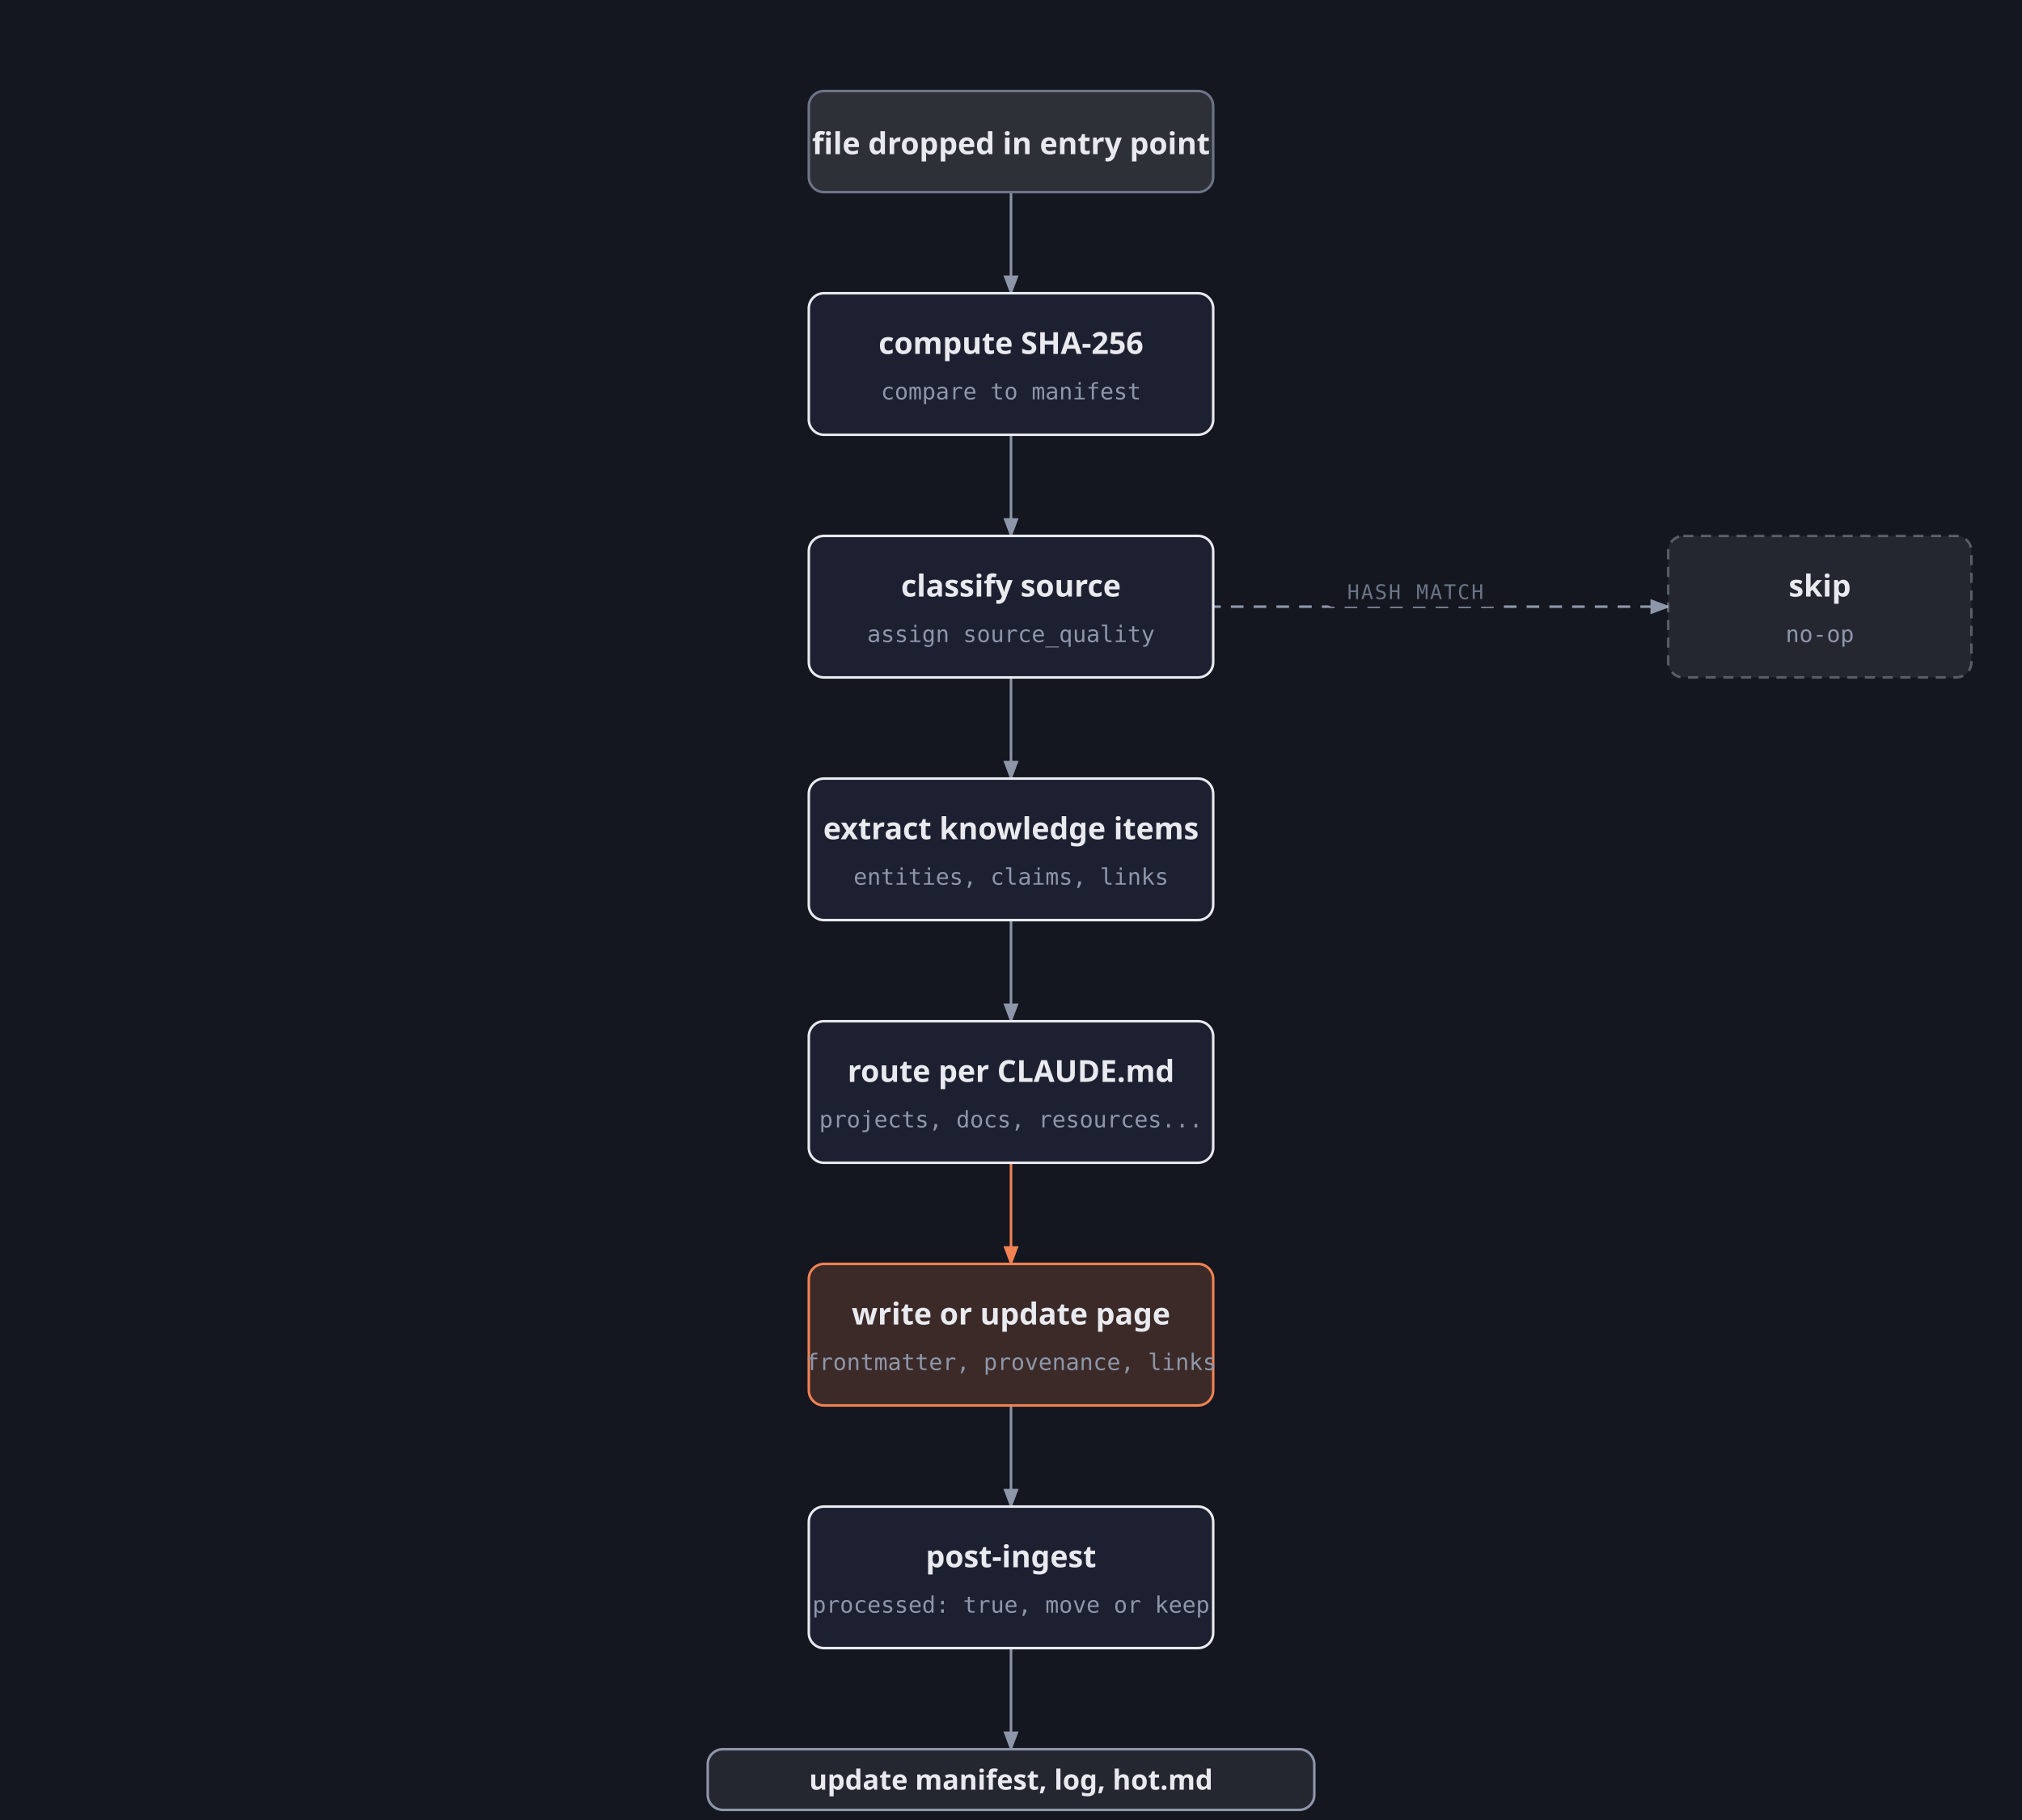
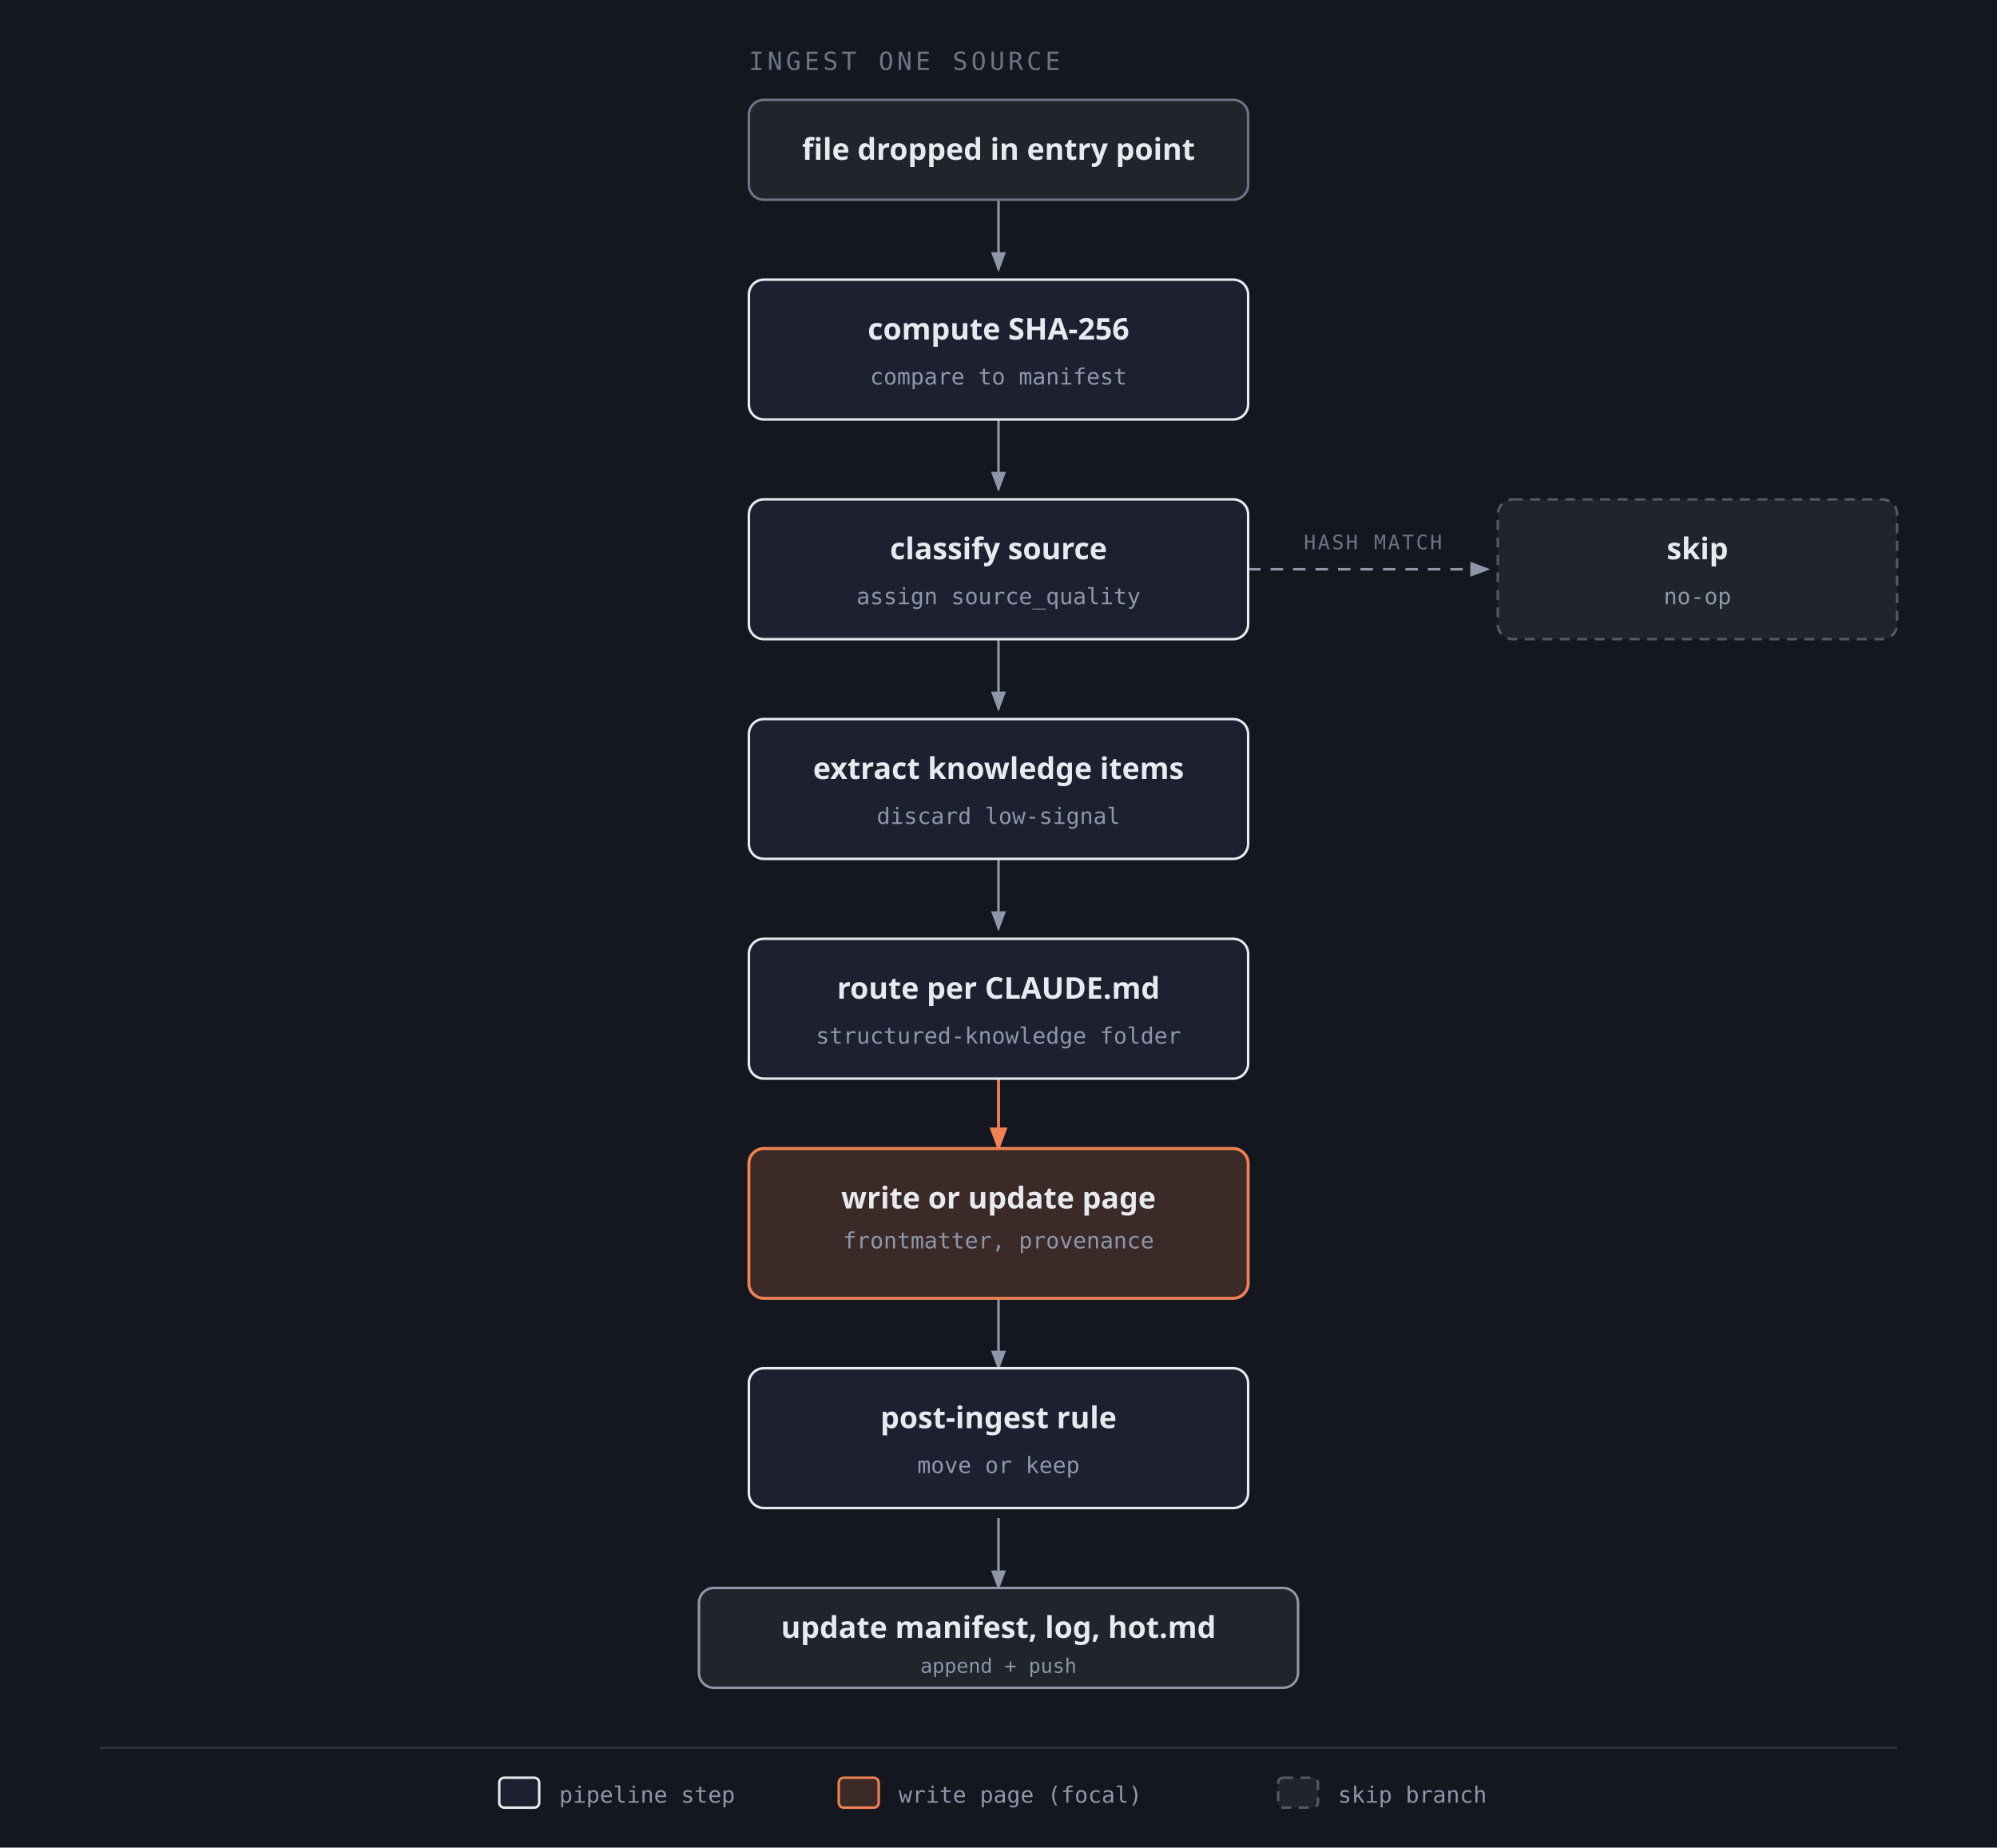
- <svg xmlns="http://www.w3.org/2000/svg" viewBox="0 0 800 720">
+ <svg xmlns="http://www.w3.org/2000/svg" viewBox="0 0 800 740">
+   <rect width="100%" height="100%" fill="#14171f" />
  <defs>
    <marker id="arrow" markerWidth="8" markerHeight="6" refX="7" refY="3" orient="auto">
      <polygon points="0 0, 8 3, 0 6" fill="#8e96aa" />
    </marker>
    <marker id="arrow-accent" markerWidth="8" markerHeight="6" refX="7" refY="3" orient="auto">
      <polygon points="0 0, 8 3, 0 6" fill="#f08254" />
    </marker>
  </defs>
-   <rect width="100%" height="100%" fill="#14171f" />
-   <path d="M 400 76 L 400 116" stroke="#8e96aa" stroke-width="1" fill="none" marker-end="url(#arrow)" />
-   <path d="M 400 172 L 400 212" stroke="#8e96aa" stroke-width="1" fill="none" marker-end="url(#arrow)" />
-   <path d="M 460 240 L 660 240" stroke="#8e96aa" stroke-width="1" fill="none" marker-end="url(#arrow)" stroke-dasharray="5,4" />
-   <path d="M 400 268 L 400 308" stroke="#8e96aa" stroke-width="1" fill="none" marker-end="url(#arrow)" />
-   <path d="M 400 364 L 400 404" stroke="#8e96aa" stroke-width="1" fill="none" marker-end="url(#arrow)" />
-   <path d="M 400 460 L 400 500" stroke="#f08254" stroke-width="1" fill="none" marker-end="url(#arrow-accent)" />
-   <path d="M 400 556 L 400 596" stroke="#8e96aa" stroke-width="1" fill="none" marker-end="url(#arrow)" />
-   <path d="M 400 652 L 400 692" stroke="#8e96aa" stroke-width="1" fill="none" marker-end="url(#arrow)" />
-   <rect x="525" y="226" width="70" height="14" rx="2" fill="#14171f" />
-   <text x="560" y="237" fill="#6c7587" font-size="8" font-family="'Geist Mono', monospace" text-anchor="middle" letter-spacing="0.08em">HASH MATCH</text>
-   <rect x="320" y="36" width="160" height="40" rx="6" fill="#14171f" />
-   <rect x="320" y="36" width="160" height="40" rx="6" fill="rgba(232,234,239,0.12)" stroke="#6c7587" />
-   <text x="400" y="61" fill="#e8eaef" font-size="12" font-weight="600" font-family="'Geist', sans-serif" text-anchor="middle">file dropped in entry point</text>
-   <rect x="320" y="116" width="160" height="56" rx="6" fill="#14171f" />
-   <rect x="320" y="116" width="160" height="56" rx="6" fill="#1d2030" stroke="#e8eaef" />
-   <text x="400" y="140" fill="#e8eaef" font-size="12" font-weight="600" font-family="'Geist', sans-serif" text-anchor="middle">compute SHA-256</text>
-   <text x="400" y="158" fill="#8e96aa" font-size="9" font-family="'Geist Mono', monospace" text-anchor="middle">compare to manifest</text>
-   <rect x="660" y="212" width="120" height="56" rx="6" fill="#14171f" />
-   <rect x="660" y="212" width="120" height="56" rx="6" fill="rgba(232,234,239,0.08)" stroke="rgba(232,234,239,0.30)" stroke-dasharray="4,3" />
-   <text x="720" y="236" fill="#e8eaef" font-size="12" font-weight="600" font-family="'Geist', sans-serif" text-anchor="middle">skip</text>
-   <text x="720" y="254" fill="#8e96aa" font-size="9" font-family="'Geist Mono', monospace" text-anchor="middle">no-op</text>
-   <rect x="320" y="212" width="160" height="56" rx="6" fill="#14171f" />
-   <rect x="320" y="212" width="160" height="56" rx="6" fill="#1d2030" stroke="#e8eaef" />
-   <text x="400" y="236" fill="#e8eaef" font-size="12" font-weight="600" font-family="'Geist', sans-serif" text-anchor="middle">classify source</text>
-   <text x="400" y="254" fill="#8e96aa" font-size="9" font-family="'Geist Mono', monospace" text-anchor="middle">assign source_quality</text>
-   <rect x="320" y="308" width="160" height="56" rx="6" fill="#14171f" />
-   <rect x="320" y="308" width="160" height="56" rx="6" fill="#1d2030" stroke="#e8eaef" />
-   <text x="400" y="332" fill="#e8eaef" font-size="12" font-weight="600" font-family="'Geist', sans-serif" text-anchor="middle">extract knowledge items</text>
-   <text x="400" y="350" fill="#8e96aa" font-size="9" font-family="'Geist Mono', monospace" text-anchor="middle">entities, claims, links</text>
-   <rect x="320" y="404" width="160" height="56" rx="6" fill="#14171f" />
-   <rect x="320" y="404" width="160" height="56" rx="6" fill="#1d2030" stroke="#e8eaef" />
-   <text x="400" y="428" fill="#e8eaef" font-size="12" font-weight="600" font-family="'Geist', sans-serif" text-anchor="middle">route per CLAUDE.md</text>
-   <text x="400" y="446" fill="#8e96aa" font-size="9" font-family="'Geist Mono', monospace" text-anchor="middle">projects, docs, resources...</text>
-   <rect x="320" y="500" width="160" height="56" rx="6" fill="#14171f" />
-   <rect x="320" y="500" width="160" height="56" rx="6" fill="rgba(240,130,84,0.18)" stroke="#f08254" />
-   <text x="400" y="524" fill="#e8eaef" font-size="12" font-weight="600" font-family="'Geist', sans-serif" text-anchor="middle">write or update page</text>
-   <text x="400" y="542" fill="#8e96aa" font-size="9" font-family="'Geist Mono', monospace" text-anchor="middle">frontmatter, provenance, links</text>
-   <rect x="320" y="596" width="160" height="56" rx="6" fill="#14171f" />
-   <rect x="320" y="596" width="160" height="56" rx="6" fill="#1d2030" stroke="#e8eaef" />
-   <text x="400" y="620" fill="#e8eaef" font-size="12" font-weight="600" font-family="'Geist', sans-serif" text-anchor="middle">post-ingest</text>
-   <text x="400" y="638" fill="#8e96aa" font-size="9" font-family="'Geist Mono', monospace" text-anchor="middle">processed: true, move or keep</text>
-   <rect x="280" y="692" width="240" height="24" rx="6" fill="#14171f" />
-   <rect x="280" y="692" width="240" height="24" rx="6" fill="rgba(232,234,239,0.08)" stroke="#8e96aa" />
-   <text x="400" y="708" fill="#e8eaef" font-size="11" font-weight="600" font-family="'Geist', sans-serif" text-anchor="middle">update manifest, log, hot.md</text>
+   <text x="300" y="28" fill="#6c7587" font-size="10" font-family="'Geist Mono', monospace" letter-spacing="0.14em">INGEST ONE SOURCE</text>
+   <path d="M 400 80 L 400 108" stroke="#8e96aa" stroke-width="1" fill="none" marker-end="url(#arrow)" />
+   <path d="M 400 168 L 400 196" stroke="#8e96aa" stroke-width="1" fill="none" marker-end="url(#arrow)" />
+   <path d="M 500 228 L 596 228" stroke="#8e96aa" stroke-width="1" fill="none" marker-end="url(#arrow)" stroke-dasharray="5,4" />
+   <path d="M 400 256 L 400 284" stroke="#8e96aa" stroke-width="1" fill="none" marker-end="url(#arrow)" />
+   <path d="M 400 344 L 400 372" stroke="#8e96aa" stroke-width="1" fill="none" marker-end="url(#arrow)" />
+   <path d="M 400 432 L 400 460" stroke="#f08254" stroke-width="1.2" fill="none" marker-end="url(#arrow-accent)" />
+   <path d="M 400 520 L 400 548" stroke="#8e96aa" stroke-width="1" fill="none" marker-end="url(#arrow)" />
+   <path d="M 400 608 L 400 636" stroke="#8e96aa" stroke-width="1" fill="none" marker-end="url(#arrow)" />
+   <rect x="512" y="208" width="76" height="16" rx="2" fill="#14171f" />
+   <text x="550" y="220" fill="#6c7587" font-size="8" font-family="'Geist Mono', monospace" text-anchor="middle" letter-spacing="0.10em">HASH MATCH</text>
+   <rect x="300" y="40" width="200" height="40" rx="6" fill="#14171f" />
+   <rect x="300" y="40" width="200" height="40" rx="6" fill="rgba(232,234,239,0.06)" stroke="#6c7587" />
+   <text x="400" y="64" fill="#e8eaef" font-size="12" font-weight="600" font-family="'Geist', sans-serif" text-anchor="middle">file dropped in entry point</text>
+   <rect x="300" y="112" width="200" height="56" rx="6" fill="#14171f" />
+   <rect x="300" y="112" width="200" height="56" rx="6" fill="#1d2030" stroke="#e8eaef" />
+   <text x="400" y="136" fill="#e8eaef" font-size="12" font-weight="600" font-family="'Geist', sans-serif" text-anchor="middle">compute SHA-256</text>
+   <text x="400" y="154" fill="#8e96aa" font-size="9" font-family="'Geist Mono', monospace" text-anchor="middle">compare to manifest</text>
+   <rect x="600" y="200" width="160" height="56" rx="6" fill="#14171f" />
+   <rect x="600" y="200" width="160" height="56" rx="6" fill="rgba(232,234,239,0.06)" stroke="rgba(232,234,239,0.30)" stroke-dasharray="4,3" />
+   <text x="680" y="224" fill="#e8eaef" font-size="12" font-weight="600" font-family="'Geist', sans-serif" text-anchor="middle">skip</text>
+   <text x="680" y="242" fill="#8e96aa" font-size="9" font-family="'Geist Mono', monospace" text-anchor="middle">no-op</text>
+   <rect x="300" y="200" width="200" height="56" rx="6" fill="#14171f" />
+   <rect x="300" y="200" width="200" height="56" rx="6" fill="#1d2030" stroke="#e8eaef" />
+   <text x="400" y="224" fill="#e8eaef" font-size="12" font-weight="600" font-family="'Geist', sans-serif" text-anchor="middle">classify source</text>
+   <text x="400" y="242" fill="#8e96aa" font-size="9" font-family="'Geist Mono', monospace" text-anchor="middle">assign source_quality</text>
+   <rect x="300" y="288" width="200" height="56" rx="6" fill="#14171f" />
+   <rect x="300" y="288" width="200" height="56" rx="6" fill="#1d2030" stroke="#e8eaef" />
+   <text x="400" y="312" fill="#e8eaef" font-size="12" font-weight="600" font-family="'Geist', sans-serif" text-anchor="middle">extract knowledge items</text>
+   <text x="400" y="330" fill="#8e96aa" font-size="9" font-family="'Geist Mono', monospace" text-anchor="middle">discard low-signal</text>
+   <rect x="300" y="376" width="200" height="56" rx="6" fill="#14171f" />
+   <rect x="300" y="376" width="200" height="56" rx="6" fill="#1d2030" stroke="#e8eaef" />
+   <text x="400" y="400" fill="#e8eaef" font-size="12" font-weight="600" font-family="'Geist', sans-serif" text-anchor="middle">route per CLAUDE.md</text>
+   <text x="400" y="418" fill="#8e96aa" font-size="9" font-family="'Geist Mono', monospace" text-anchor="middle">structured-knowledge folder</text>
+   <rect x="300" y="460" width="200" height="60" rx="6" fill="#14171f" />
+   <rect x="300" y="460" width="200" height="60" rx="6" fill="rgba(240,130,84,0.18)" stroke="#f08254" stroke-width="1.2" />
+   <text x="400" y="484" fill="#e8eaef" font-size="12" font-weight="600" font-family="'Geist', sans-serif" text-anchor="middle">write or update page</text>
+   <text x="400" y="500" fill="#8e96aa" font-size="9" font-family="'Geist Mono', monospace" text-anchor="middle">frontmatter, provenance</text>
+   <rect x="300" y="548" width="200" height="56" rx="6" fill="#14171f" />
+   <rect x="300" y="548" width="200" height="56" rx="6" fill="#1d2030" stroke="#e8eaef" />
+   <text x="400" y="572" fill="#e8eaef" font-size="12" font-weight="600" font-family="'Geist', sans-serif" text-anchor="middle">post-ingest rule</text>
+   <text x="400" y="590" fill="#8e96aa" font-size="9" font-family="'Geist Mono', monospace" text-anchor="middle">move or keep</text>
+   <rect x="280" y="636" width="240" height="40" rx="6" fill="#14171f" />
+   <rect x="280" y="636" width="240" height="40" rx="6" fill="rgba(232,234,239,0.06)" stroke="#8e96aa" />
+   <text x="400" y="656" fill="#e8eaef" font-size="12" font-weight="600" font-family="'Geist', sans-serif" text-anchor="middle">update manifest, log, hot.md</text>
+   <text x="400" y="670" fill="#8e96aa" font-size="8" font-family="'Geist Mono', monospace" text-anchor="middle">append + push</text>
+   <line x1="40" y1="700" x2="760" y2="700" stroke="rgba(232,234,239,0.12)" stroke-width="1" />
+   <rect x="200" y="712" width="16" height="12" rx="2" fill="#1d2030" stroke="#e8eaef" />
+   <text x="224" y="722" fill="#8e96aa" font-size="9" font-family="'Geist Mono', monospace">pipeline step</text>
+   <rect x="336" y="712" width="16" height="12" rx="2" fill="rgba(240,130,84,0.18)" stroke="#f08254" />
+   <text x="360" y="722" fill="#8e96aa" font-size="9" font-family="'Geist Mono', monospace">write page (focal)</text>
+   <rect x="512" y="712" width="16" height="12" rx="2" fill="rgba(232,234,239,0.06)" stroke="rgba(232,234,239,0.30)" stroke-dasharray="4,3" />
+   <text x="536" y="722" fill="#8e96aa" font-size="9" font-family="'Geist Mono', monospace">skip branch</text>
</svg>
